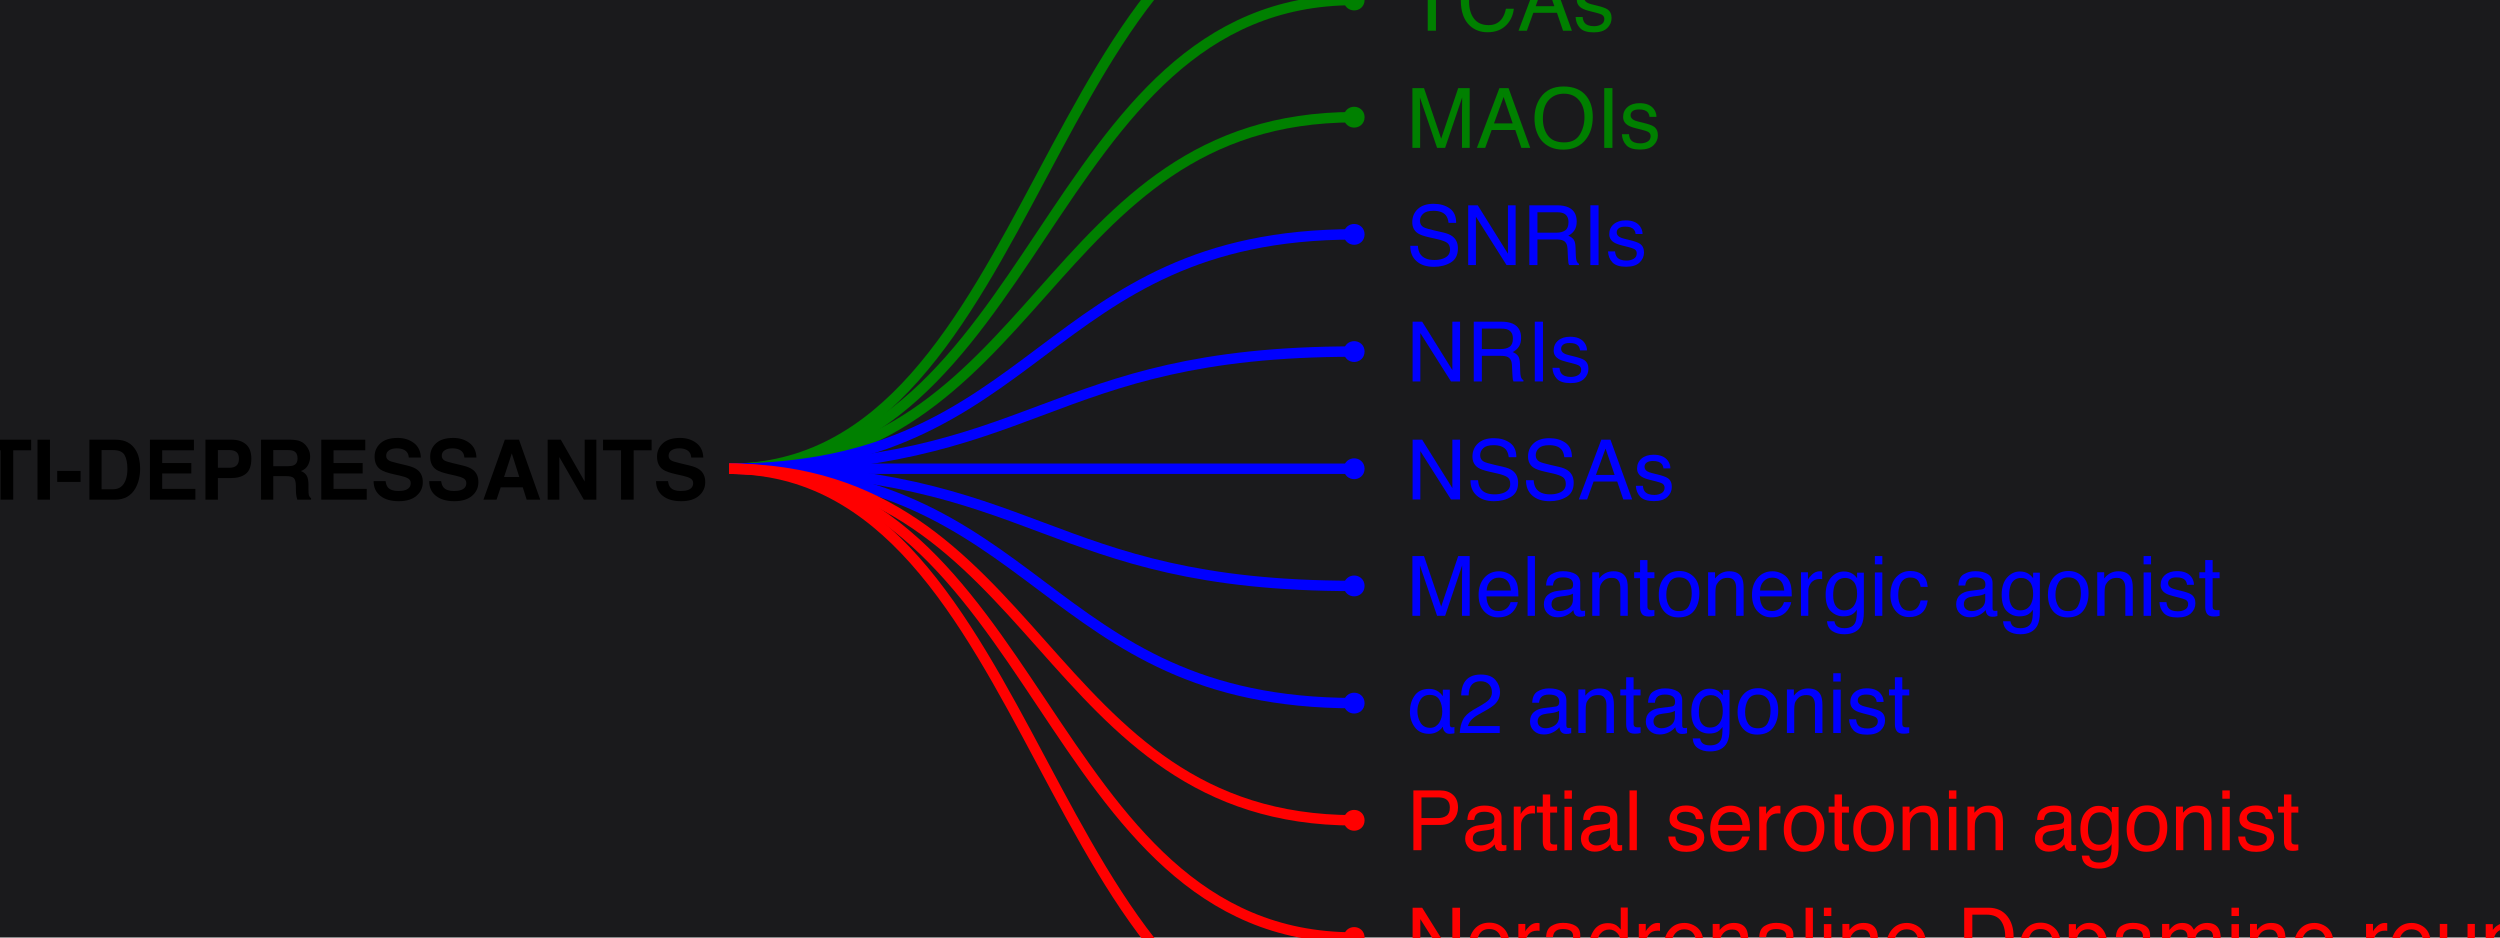
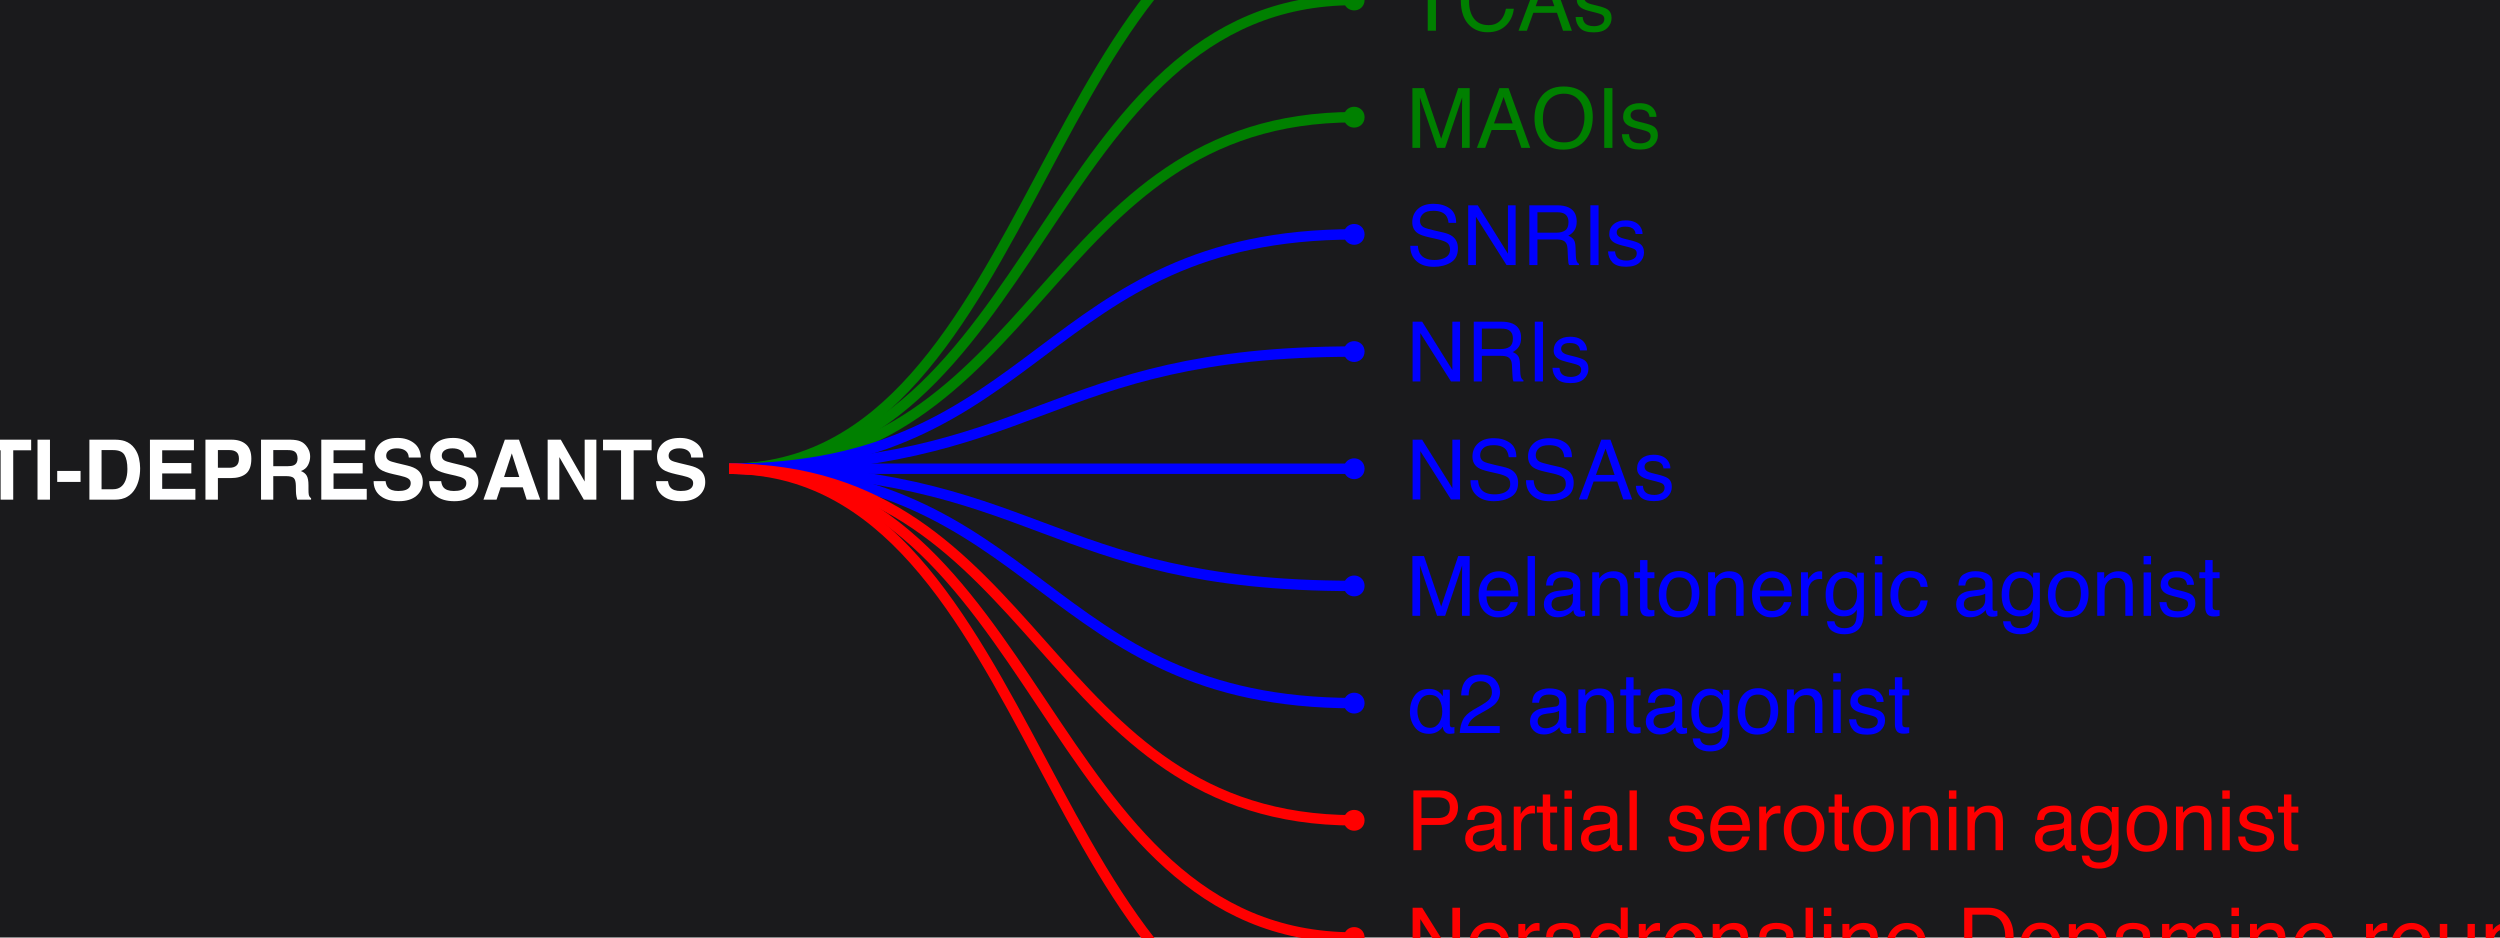
<svg xmlns="http://www.w3.org/2000/svg" xmlns:xlink="http://www.w3.org/1999/xlink" width="480pt" height="180pt" viewBox="0 0 480 180" version="1.1">
  <defs>
    <g>
      <symbol overflow="visible" id="glyph0-0">
        <path style="stroke:none;" d="M 0.516 0 L 0.516 -11.477 L 9.625 -11.477 L 9.625 0 Z M 8.188 -1.438 L 8.188 -10.039 L 1.953 -10.039 L 1.953 -1.438 Z M 8.188 -1.438 " />
      </symbol>
      <symbol overflow="visible" id="glyph0-1">
        <path style="stroke:none;" d="M 9.57 -11.477 L 9.57 -10.109 L 5.703 -10.109 L 5.703 0 L 4.125 0 L 4.125 -10.109 L 0.258 -10.109 L 0.258 -11.477 Z M 9.57 -11.477 " />
      </symbol>
      <symbol overflow="visible" id="glyph0-2">
        <path style="stroke:none;" d="M 9.438 -10.641 C 10.238 -9.875 10.684 -9.004 10.773 -8.031 L 9.258 -8.031 C 9.086 -8.77 8.742 -9.355 8.23 -9.789 C 7.719 -10.223 6.996 -10.438 6.07 -10.438 C 4.941 -10.438 4.027 -10.039 3.332 -9.246 C 2.637 -8.453 2.289 -7.234 2.289 -5.594 C 2.289 -4.25 2.602 -3.16 3.23 -2.324 C 3.859 -1.488 4.793 -1.07 6.039 -1.07 C 7.184 -1.07 8.059 -1.512 8.656 -2.391 C 8.973 -2.855 9.211 -3.465 9.367 -4.219 L 10.883 -4.219 C 10.746 -3.012 10.301 -1.996 9.539 -1.18 C 8.629 -0.195 7.398 0.297 5.852 0.297 C 4.52 0.297 3.398 -0.105 2.492 -0.914 C 1.301 -1.98 0.703 -3.629 0.703 -5.859 C 0.703 -7.551 1.152 -8.941 2.047 -10.023 C 3.016 -11.199 4.352 -11.789 6.055 -11.789 C 7.508 -11.789 8.637 -11.406 9.438 -10.641 Z M 9.438 -10.641 " />
      </symbol>
      <symbol overflow="visible" id="glyph0-3">
        <path style="stroke:none;" d="M 7.109 -4.703 L 5.367 -9.773 L 3.516 -4.703 Z M 4.555 -11.477 L 6.312 -11.477 L 10.477 0 L 8.773 0 L 7.609 -3.438 L 3.07 -3.438 L 1.828 0 L 0.234 0 Z M 4.555 -11.477 " />
      </symbol>
      <symbol overflow="visible" id="glyph0-4">
        <path style="stroke:none;" d="M 1.867 -2.625 C 1.91 -2.156 2.027 -1.797 2.219 -1.547 C 2.574 -1.094 3.188 -0.867 4.062 -0.867 C 4.582 -0.867 5.043 -0.98 5.438 -1.207 C 5.832 -1.434 6.031 -1.785 6.031 -2.258 C 6.031 -2.617 5.871 -2.891 5.555 -3.078 C 5.352 -3.191 4.949 -3.324 4.352 -3.477 L 3.234 -3.758 C 2.52 -3.934 1.996 -4.133 1.656 -4.352 C 1.051 -4.73 0.75 -5.258 0.75 -5.93 C 0.75 -6.723 1.035 -7.363 1.605 -7.852 C 2.176 -8.34 2.941 -8.586 3.906 -8.586 C 5.168 -8.586 6.074 -8.215 6.633 -7.477 C 6.98 -7.008 7.152 -6.504 7.141 -5.961 L 5.812 -5.961 C 5.785 -6.277 5.676 -6.566 5.477 -6.828 C 5.152 -7.199 4.594 -7.383 3.797 -7.383 C 3.266 -7.383 2.863 -7.281 2.59 -7.078 C 2.316 -6.875 2.18 -6.605 2.18 -6.273 C 2.18 -5.91 2.359 -5.617 2.719 -5.398 C 2.926 -5.27 3.234 -5.152 3.641 -5.055 L 4.57 -4.828 C 5.582 -4.582 6.258 -4.348 6.602 -4.117 C 7.148 -3.758 7.422 -3.191 7.422 -2.422 C 7.422 -1.676 7.141 -1.035 6.574 -0.492 C 6.008 0.051 5.148 0.32 3.992 0.32 C 2.746 0.32 1.867 0.039 1.348 -0.527 C 0.828 -1.094 0.551 -1.793 0.516 -2.625 Z M 1.867 -2.625 " />
      </symbol>
      <symbol overflow="visible" id="glyph0-5">
        <path style="stroke:none;" d="M 1.18 -11.477 L 3.406 -11.477 L 6.703 -1.773 L 9.977 -11.477 L 12.18 -11.477 L 12.18 0 L 10.703 0 L 10.703 -6.773 C 10.703 -7.008 10.707 -7.395 10.719 -7.938 C 10.73 -8.48 10.734 -9.059 10.734 -9.68 L 7.461 0 L 5.922 0 L 2.625 -9.68 L 2.625 -9.328 C 2.625 -9.047 2.633 -8.617 2.645 -8.043 C 2.656 -7.469 2.664 -7.043 2.664 -6.773 L 2.664 0 L 1.18 0 Z M 1.18 -11.477 " />
      </symbol>
      <symbol overflow="visible" id="glyph0-6">
        <path style="stroke:none;" d="M 10.672 -9.836 C 11.434 -8.82 11.812 -7.52 11.812 -5.938 C 11.812 -4.223 11.379 -2.801 10.508 -1.664 C 9.488 -0.332 8.031 0.336 6.141 0.336 C 4.375 0.336 2.988 -0.246 1.977 -1.414 C 1.074 -2.539 0.625 -3.961 0.625 -5.68 C 0.625 -7.23 1.012 -8.559 1.781 -9.664 C 2.77 -11.082 4.234 -11.789 6.172 -11.789 C 8.199 -11.789 9.699 -11.137 10.672 -9.836 Z M 9.301 -2.527 C 9.914 -3.508 10.219 -4.637 10.219 -5.914 C 10.219 -7.262 9.867 -8.348 9.16 -9.172 C 8.453 -9.996 7.488 -10.406 6.266 -10.406 C 5.078 -10.406 4.109 -10 3.359 -9.184 C 2.609 -8.367 2.234 -7.168 2.234 -5.578 C 2.234 -4.309 2.555 -3.234 3.199 -2.363 C 3.844 -1.492 4.887 -1.055 6.328 -1.055 C 7.699 -1.055 8.688 -1.547 9.301 -2.527 Z M 9.301 -2.527 " />
      </symbol>
      <symbol overflow="visible" id="glyph0-7">
        <path style="stroke:none;" d="M 1.57 -11.477 L 3.141 -11.477 L 3.141 0 L 1.57 0 Z M 1.57 -11.477 " />
      </symbol>
      <symbol overflow="visible" id="glyph0-8">
        <path style="stroke:none;" d="M 2.234 -3.703 C 2.27 -3.051 2.426 -2.523 2.695 -2.117 C 3.211 -1.355 4.121 -0.977 5.422 -0.977 C 6.004 -0.977 6.535 -1.059 7.016 -1.227 C 7.941 -1.551 8.406 -2.129 8.406 -2.961 C 8.406 -3.586 8.211 -4.031 7.82 -4.297 C 7.426 -4.559 6.805 -4.785 5.961 -4.977 L 4.406 -5.328 C 3.391 -5.559 2.672 -5.809 2.25 -6.086 C 1.52 -6.566 1.156 -7.281 1.156 -8.234 C 1.156 -9.266 1.512 -10.113 2.227 -10.773 C 2.941 -11.434 3.949 -11.766 5.258 -11.766 C 6.461 -11.766 7.484 -11.477 8.324 -10.895 C 9.164 -10.312 9.586 -9.387 9.586 -8.109 L 8.125 -8.109 C 8.047 -8.723 7.879 -9.195 7.625 -9.523 C 7.152 -10.121 6.348 -10.422 5.211 -10.422 C 4.293 -10.422 3.637 -10.23 3.234 -9.844 C 2.832 -9.457 2.633 -9.012 2.633 -8.5 C 2.633 -7.938 2.867 -7.527 3.336 -7.266 C 3.645 -7.098 4.34 -6.891 5.422 -6.641 L 7.031 -6.273 C 7.809 -6.098 8.406 -5.855 8.828 -5.547 C 9.559 -5.012 9.922 -4.23 9.922 -3.211 C 9.922 -1.941 9.461 -1.031 8.535 -0.484 C 7.609 0.062 6.535 0.336 5.312 0.336 C 3.887 0.336 2.77 -0.027 1.961 -0.758 C 1.152 -1.48 0.758 -2.465 0.773 -3.703 Z M 2.234 -3.703 " />
      </symbol>
      <symbol overflow="visible" id="glyph0-9">
        <path style="stroke:none;" d="M 1.219 -11.477 L 3.055 -11.477 L 8.852 -2.18 L 8.852 -11.477 L 10.328 -11.477 L 10.328 0 L 8.586 0 L 2.703 -9.289 L 2.703 0 L 1.219 0 Z M 1.219 -11.477 " />
      </symbol>
      <symbol overflow="visible" id="glyph0-10">
        <path style="stroke:none;" d="M 6.555 -6.219 C 7.285 -6.219 7.859 -6.363 8.285 -6.656 C 8.711 -6.949 8.922 -7.473 8.922 -8.234 C 8.922 -9.051 8.625 -9.609 8.031 -9.906 C 7.715 -10.062 7.289 -10.141 6.758 -10.141 L 2.961 -10.141 L 2.961 -6.219 Z M 1.406 -11.477 L 6.719 -11.477 C 7.594 -11.477 8.316 -11.348 8.883 -11.094 C 9.961 -10.605 10.5 -9.699 10.5 -8.383 C 10.5 -7.695 10.359 -7.133 10.074 -6.695 C 9.789 -6.258 9.395 -5.906 8.883 -5.641 C 9.332 -5.457 9.668 -5.219 9.895 -4.922 C 10.121 -4.625 10.246 -4.145 10.273 -3.477 L 10.328 -1.938 C 10.344 -1.5 10.379 -1.176 10.438 -0.961 C 10.531 -0.598 10.699 -0.363 10.938 -0.258 L 10.938 0 L 9.031 0 C 8.98 -0.098 8.938 -0.227 8.906 -0.383 C 8.875 -0.539 8.848 -0.84 8.828 -1.289 L 8.734 -3.203 C 8.699 -3.953 8.418 -4.457 7.898 -4.711 C 7.602 -4.852 7.137 -4.922 6.5 -4.922 L 2.961 -4.922 L 2.961 0 L 1.406 0 Z M 1.406 -11.477 " />
      </symbol>
      <symbol overflow="visible" id="glyph0-11">
        <path style="stroke:none;" d="M 6.242 -8.137 C 6.801 -7.859 7.223 -7.496 7.516 -7.055 C 7.797 -6.633 7.984 -6.141 8.078 -5.578 C 8.16 -5.191 8.203 -4.578 8.203 -3.734 L 2.07 -3.734 C 2.098 -2.887 2.297 -2.203 2.672 -1.691 C 3.047 -1.18 3.629 -0.922 4.414 -0.922 C 5.148 -0.922 5.734 -1.164 6.172 -1.648 C 6.422 -1.93 6.598 -2.254 6.703 -2.625 L 8.086 -2.625 C 8.051 -2.316 7.93 -1.977 7.723 -1.598 C 7.516 -1.219 7.285 -0.91 7.031 -0.672 C 6.605 -0.254 6.074 0.027 5.445 0.172 C 5.105 0.254 4.723 0.297 4.297 0.297 C 3.254 0.297 2.371 -0.082 1.648 -0.84 C 0.926 -1.598 0.562 -2.66 0.562 -4.023 C 0.562 -5.367 0.926 -6.457 1.656 -7.297 C 2.387 -8.137 3.34 -8.555 4.516 -8.555 C 5.109 -8.555 5.684 -8.414 6.242 -8.137 Z M 6.758 -4.852 C 6.699 -5.461 6.566 -5.949 6.359 -6.312 C 5.973 -6.988 5.332 -7.328 4.43 -7.328 C 3.785 -7.328 3.242 -7.094 2.805 -6.629 C 2.367 -6.164 2.137 -5.57 2.109 -4.852 Z M 6.758 -4.852 " />
      </symbol>
      <symbol overflow="visible" id="glyph0-12">
        <path style="stroke:none;" d="M 1.07 -11.477 L 2.477 -11.477 L 2.477 0 L 1.07 0 Z M 1.07 -11.477 " />
      </symbol>
      <symbol overflow="visible" id="glyph0-13">
        <path style="stroke:none;" d="M 2.555 -1.266 C 2.852 -1.031 3.203 -0.914 3.609 -0.914 C 4.105 -0.914 4.582 -1.027 5.047 -1.258 C 5.828 -1.637 6.219 -2.262 6.219 -3.125 L 6.219 -4.258 C 6.047 -4.148 5.824 -4.059 5.555 -3.984 C 5.285 -3.91 5.02 -3.859 4.758 -3.828 L 3.906 -3.719 C 3.395 -3.652 3.012 -3.543 2.758 -3.398 C 2.324 -3.152 2.109 -2.762 2.109 -2.227 C 2.109 -1.82 2.258 -1.5 2.555 -1.266 Z M 5.516 -5.07 C 5.84 -5.113 6.055 -5.246 6.164 -5.477 C 6.227 -5.602 6.258 -5.781 6.258 -6.016 C 6.258 -6.496 6.086 -6.844 5.746 -7.059 C 5.406 -7.273 4.918 -7.383 4.281 -7.383 C 3.547 -7.383 3.027 -7.184 2.719 -6.789 C 2.547 -6.57 2.434 -6.246 2.383 -5.812 L 1.07 -5.812 C 1.098 -6.844 1.43 -7.562 2.074 -7.965 C 2.719 -8.367 3.465 -8.57 4.312 -8.57 C 5.297 -8.57 6.098 -8.383 6.711 -8.008 C 7.32 -7.633 7.625 -7.051 7.625 -6.258 L 7.625 -1.438 C 7.625 -1.293 7.656 -1.176 7.715 -1.086 C 7.773 -0.996 7.902 -0.953 8.094 -0.953 C 8.156 -0.953 8.227 -0.957 8.305 -0.965 C 8.383 -0.973 8.465 -0.984 8.555 -1 L 8.555 0.039 C 8.336 0.102 8.168 0.141 8.055 0.156 C 7.941 0.172 7.785 0.18 7.586 0.18 C 7.102 0.18 6.75 0.008 6.531 -0.336 C 6.418 -0.52 6.336 -0.777 6.289 -1.109 C 6.004 -0.734 5.59 -0.41 5.055 -0.133 C 4.52 0.145 3.926 0.281 3.281 0.281 C 2.504 0.281 1.871 0.047 1.379 -0.426 C 0.887 -0.898 0.641 -1.488 0.641 -2.195 C 0.641 -2.973 0.883 -3.574 1.367 -4 C 1.852 -4.426 2.488 -4.691 3.273 -4.789 Z M 5.516 -5.07 " />
      </symbol>
      <symbol overflow="visible" id="glyph0-14">
        <path style="stroke:none;" d="M 1.031 -8.367 L 2.367 -8.367 L 2.367 -7.18 C 2.762 -7.668 3.184 -8.02 3.625 -8.234 C 4.066 -8.449 4.559 -8.555 5.102 -8.555 C 6.289 -8.555 7.09 -8.141 7.508 -7.312 C 7.738 -6.859 7.852 -6.211 7.852 -5.367 L 7.852 0 L 6.422 0 L 6.422 -5.273 C 6.422 -5.785 6.348 -6.195 6.195 -6.508 C 5.945 -7.027 5.492 -7.289 4.836 -7.289 C 4.504 -7.289 4.23 -7.254 4.016 -7.188 C 3.629 -7.074 3.293 -6.844 3 -6.5 C 2.766 -6.223 2.613 -5.938 2.543 -5.645 C 2.473 -5.352 2.438 -4.93 2.438 -4.383 L 2.438 0 L 1.031 0 Z M 1.031 -8.367 " />
      </symbol>
      <symbol overflow="visible" id="glyph0-15">
        <path style="stroke:none;" d="M 1.312 -10.703 L 2.734 -10.703 L 2.734 -8.367 L 4.07 -8.367 L 4.07 -7.219 L 2.734 -7.219 L 2.734 -1.758 C 2.734 -1.465 2.832 -1.27 3.031 -1.172 C 3.141 -1.113 3.324 -1.086 3.578 -1.086 C 3.645 -1.086 3.719 -1.086 3.797 -1.09 C 3.875 -1.094 3.965 -1.098 4.07 -1.109 L 4.07 0 C 3.91 0.047 3.742 0.082 3.566 0.102 C 3.391 0.121 3.203 0.133 3 0.133 C 2.344 0.133 1.898 -0.035 1.664 -0.371 C 1.43 -0.707 1.312 -1.145 1.312 -1.68 L 1.312 -7.219 L 0.18 -7.219 L 0.18 -8.367 L 1.312 -8.367 Z M 1.312 -10.703 " />
      </symbol>
      <symbol overflow="visible" id="glyph0-16">
        <path style="stroke:none;" d="M 6.27 -1.965 C 6.617 -2.672 6.789 -3.457 6.789 -4.32 C 6.789 -5.102 6.664 -5.738 6.414 -6.227 C 6.02 -6.996 5.336 -7.383 4.367 -7.383 C 3.508 -7.383 2.883 -7.055 2.492 -6.398 C 2.102 -5.742 1.906 -4.949 1.906 -4.023 C 1.906 -3.133 2.102 -2.391 2.492 -1.797 C 2.883 -1.203 3.504 -0.906 4.352 -0.906 C 5.285 -0.906 5.922 -1.258 6.27 -1.965 Z M 7.141 -7.531 C 7.887 -6.812 8.258 -5.754 8.258 -4.359 C 8.258 -3.012 7.93 -1.895 7.273 -1.016 C 6.617 -0.137 5.598 0.305 4.219 0.305 C 3.066 0.305 2.152 -0.086 1.477 -0.863 C 0.801 -1.641 0.461 -2.688 0.461 -4 C 0.461 -5.406 0.816 -6.527 1.531 -7.359 C 2.246 -8.191 3.203 -8.609 4.406 -8.609 C 5.484 -8.609 6.395 -8.25 7.141 -7.531 Z M 7.141 -7.531 " />
      </symbol>
      <symbol overflow="visible" id="glyph0-17">
        <path style="stroke:none;" d="M 1.07 -8.367 L 2.406 -8.367 L 2.406 -6.922 C 2.516 -7.203 2.785 -7.547 3.211 -7.949 C 3.637 -8.352 4.129 -8.555 4.688 -8.555 C 4.715 -8.555 4.758 -8.551 4.82 -8.547 C 4.883 -8.543 4.988 -8.531 5.141 -8.516 L 5.141 -7.031 C 5.059 -7.047 4.98 -7.059 4.91 -7.062 C 4.84 -7.066 4.762 -7.07 4.68 -7.07 C 3.973 -7.07 3.426 -6.844 3.047 -6.387 C 2.668 -5.93 2.477 -5.406 2.477 -4.812 L 2.477 0 L 1.07 0 Z M 1.07 -8.367 " />
      </symbol>
      <symbol overflow="visible" id="glyph0-18">
        <path style="stroke:none;" d="M 5.703 -8.031 C 5.969 -7.848 6.238 -7.582 6.516 -7.234 L 6.516 -8.289 L 7.812 -8.289 L 7.812 -0.68 C 7.812 0.383 7.656 1.223 7.344 1.836 C 6.762 2.973 5.66 3.539 4.039 3.539 C 3.137 3.539 2.379 3.336 1.766 2.934 C 1.152 2.531 0.809 1.898 0.734 1.039 L 2.164 1.039 C 2.23 1.414 2.367 1.703 2.57 1.906 C 2.887 2.219 3.387 2.375 4.07 2.375 C 5.148 2.375 5.855 1.996 6.188 1.234 C 6.387 0.785 6.477 -0.012 6.461 -1.164 C 6.18 -0.738 5.84 -0.418 5.445 -0.211 C 5.051 -0.004 4.527 0.102 3.875 0.102 C 2.969 0.102 2.176 -0.219 1.496 -0.863 C 0.816 -1.508 0.477 -2.57 0.477 -4.055 C 0.477 -5.457 0.82 -6.551 1.504 -7.336 C 2.188 -8.121 3.016 -8.516 3.984 -8.516 C 4.641 -8.516 5.215 -8.355 5.703 -8.031 Z M 5.875 -6.523 C 5.449 -7.023 4.902 -7.273 4.242 -7.273 C 3.254 -7.273 2.574 -6.809 2.211 -5.883 C 2.02 -5.387 1.922 -4.738 1.922 -3.938 C 1.922 -2.996 2.113 -2.277 2.496 -1.785 C 2.879 -1.293 3.395 -1.047 4.039 -1.047 C 5.051 -1.047 5.762 -1.504 6.172 -2.414 C 6.402 -2.93 6.516 -3.531 6.516 -4.219 C 6.516 -5.254 6.301 -6.023 5.875 -6.523 Z M 5.875 -6.523 " />
      </symbol>
      <symbol overflow="visible" id="glyph0-19">
        <path style="stroke:none;" d="M 1.031 -8.328 L 2.461 -8.328 L 2.461 0 L 1.031 0 Z M 1.031 -11.477 L 2.461 -11.477 L 2.461 -9.883 L 1.031 -9.883 Z M 1.031 -11.477 " />
      </symbol>
      <symbol overflow="visible" id="glyph0-20">
        <path style="stroke:none;" d="M 6.559 -7.922 C 7.148 -7.465 7.504 -6.676 7.625 -5.555 L 6.258 -5.555 C 6.176 -6.07 5.984 -6.5 5.688 -6.84 C 5.391 -7.18 4.914 -7.352 4.258 -7.352 C 3.363 -7.352 2.723 -6.914 2.336 -6.039 C 2.086 -5.473 1.961 -4.77 1.961 -3.938 C 1.961 -3.098 2.137 -2.395 2.492 -1.82 C 2.848 -1.246 3.402 -0.961 4.164 -0.961 C 4.746 -0.961 5.211 -1.141 5.551 -1.496 C 5.891 -1.852 6.129 -2.34 6.258 -2.961 L 7.625 -2.961 C 7.469 -1.852 7.078 -1.039 6.453 -0.527 C 5.828 -0.016 5.027 0.242 4.055 0.242 C 2.961 0.242 2.09 -0.156 1.438 -0.957 C 0.785 -1.758 0.461 -2.754 0.461 -3.953 C 0.461 -5.422 0.816 -6.566 1.531 -7.383 C 2.246 -8.199 3.152 -8.609 4.258 -8.609 C 5.199 -8.609 5.969 -8.379 6.559 -7.922 Z M 6.559 -7.922 " />
      </symbol>
      <symbol overflow="visible" id="glyph0-21">
        <g>
</g>
      </symbol>
      <symbol overflow="visible" id="glyph0-22">
        <path style="stroke:none;" d="M 8.367 -1.758 C 8.348 -1.301 8.496 -1.074 8.812 -1.086 C 9.004 -1.086 9.152 -1.121 9.25 -1.188 L 9.25 0.047 C 9.129 0.09 8.973 0.113 8.781 0.125 C 8.578 0.145 8.41 0.156 8.273 0.156 C 7.898 0.145 7.605 0.008 7.391 -0.258 C 7.156 -0.512 7.039 -0.824 7.039 -1.188 L 7.008 -1.188 C 6.355 -0.293 5.465 0.156 4.336 0.156 C 3.121 0.137 2.215 -0.301 1.617 -1.148 C 1.008 -1.973 0.703 -2.957 0.703 -4.109 C 0.703 -5.285 0.996 -6.301 1.586 -7.148 C 2.168 -8.012 3.09 -8.457 4.352 -8.477 C 5.473 -8.477 6.352 -8.023 6.992 -7.117 L 7.023 -7.117 L 7.023 -8.32 L 8.367 -8.32 Z M 4.562 -0.992 C 4.98 -0.992 5.336 -1.09 5.633 -1.281 C 5.918 -1.465 6.16 -1.707 6.352 -2.016 C 6.727 -2.645 6.914 -3.34 6.914 -4.094 C 6.914 -4.938 6.742 -5.68 6.398 -6.32 C 6.051 -6.973 5.414 -7.309 4.492 -7.328 C 3.676 -7.309 3.078 -6.977 2.703 -6.336 C 2.328 -5.707 2.141 -5.008 2.141 -4.242 C 2.141 -3.43 2.328 -2.699 2.703 -2.047 C 3.078 -1.363 3.699 -1.012 4.562 -0.992 Z M 4.562 -0.992 " />
      </symbol>
      <symbol overflow="visible" id="glyph0-23">
        <path style="stroke:none;" d="M 1.098 -2.516 C 1.445 -3.23 2.121 -3.879 3.125 -4.461 L 4.625 -5.328 C 5.297 -5.719 5.77 -6.051 6.039 -6.328 C 6.465 -6.762 6.68 -7.254 6.68 -7.812 C 6.68 -8.465 6.484 -8.98 6.094 -9.363 C 5.703 -9.746 5.184 -9.938 4.531 -9.938 C 3.566 -9.938 2.902 -9.574 2.531 -8.844 C 2.332 -8.453 2.223 -7.91 2.203 -7.219 L 0.773 -7.219 C 0.789 -8.191 0.969 -8.988 1.312 -9.602 C 1.922 -10.684 2.996 -11.227 4.539 -11.227 C 5.82 -11.227 6.758 -10.879 7.348 -10.188 C 7.938 -9.496 8.234 -8.723 8.234 -7.875 C 8.234 -6.98 7.918 -6.215 7.289 -5.578 C 6.926 -5.207 6.27 -4.762 5.328 -4.234 L 4.258 -3.641 C 3.746 -3.359 3.348 -3.09 3.055 -2.836 C 2.535 -2.383 2.207 -1.879 2.07 -1.328 L 8.18 -1.328 L 8.18 0 L 0.5 0 C 0.551 -0.965 0.75 -1.801 1.098 -2.516 Z M 1.098 -2.516 " />
      </symbol>
      <symbol overflow="visible" id="glyph0-24">
        <path style="stroke:none;" d="M 1.367 -11.477 L 6.531 -11.477 C 7.551 -11.477 8.375 -11.188 9 -10.613 C 9.625 -10.039 9.938 -9.23 9.938 -8.188 C 9.938 -7.293 9.66 -6.512 9.102 -5.848 C 8.543 -5.184 7.688 -4.852 6.531 -4.852 L 2.922 -4.852 L 2.922 0 L 1.367 0 Z M 7.43 -9.898 C 7.086 -10.059 6.613 -10.141 6.016 -10.141 L 2.922 -10.141 L 2.922 -6.164 L 6.016 -6.164 C 6.715 -6.164 7.281 -6.312 7.715 -6.609 C 8.148 -6.906 8.367 -7.43 8.367 -8.18 C 8.367 -9.023 8.055 -9.598 7.43 -9.898 Z M 7.43 -9.898 " />
      </symbol>
      <symbol overflow="visible" id="glyph0-25">
        <path style="stroke:none;" d="M 2.492 -1.836 C 2.871 -1.23 3.48 -0.93 4.32 -0.93 C 4.973 -0.93 5.508 -1.211 5.926 -1.77 C 6.344 -2.328 6.555 -3.133 6.555 -4.18 C 6.555 -5.238 6.34 -6.02 5.906 -6.527 C 5.473 -7.035 4.941 -7.289 4.305 -7.289 C 3.598 -7.289 3.023 -7.02 2.582 -6.477 C 2.141 -5.934 1.922 -5.137 1.922 -4.086 C 1.922 -3.191 2.113 -2.441 2.492 -1.836 Z M 5.648 -8.109 C 5.898 -7.953 6.184 -7.68 6.5 -7.289 L 6.5 -11.516 L 7.852 -11.516 L 7.852 0 L 6.586 0 L 6.586 -1.164 C 6.258 -0.648 5.871 -0.277 5.422 -0.047 C 4.973 0.184 4.461 0.297 3.883 0.297 C 2.949 0.297 2.145 -0.094 1.461 -0.879 C 0.777 -1.664 0.438 -2.707 0.438 -4.008 C 0.438 -5.227 0.75 -6.281 1.371 -7.176 C 1.992 -8.07 2.883 -8.516 4.039 -8.516 C 4.68 -8.516 5.215 -8.379 5.648 -8.109 Z M 5.648 -8.109 " />
      </symbol>
      <symbol overflow="visible" id="glyph0-26">
        <path style="stroke:none;" d="M 0.664 -5.18 L 4.586 -5.18 L 4.586 -3.734 L 0.664 -3.734 Z M 0.664 -5.18 " />
      </symbol>
      <symbol overflow="visible" id="glyph0-27">
        <path style="stroke:none;" d="M 5.625 -1.328 C 6.152 -1.328 6.582 -1.383 6.922 -1.492 C 7.527 -1.695 8.02 -2.086 8.406 -2.664 C 8.715 -3.129 8.934 -3.723 9.07 -4.445 C 9.148 -4.879 9.188 -5.277 9.188 -5.648 C 9.188 -7.07 8.906 -8.176 8.34 -8.961 C 7.773 -9.746 6.863 -10.141 5.609 -10.141 L 2.852 -10.141 L 2.852 -1.328 Z M 1.289 -11.477 L 5.938 -11.477 C 7.516 -11.477 8.738 -10.918 9.609 -9.797 C 10.387 -8.785 10.773 -7.492 10.773 -5.914 C 10.773 -4.695 10.543 -3.594 10.086 -2.609 C 9.277 -0.871 7.891 0 5.922 0 L 1.289 0 Z M 1.289 -11.477 " />
      </symbol>
      <symbol overflow="visible" id="glyph0-28">
        <path style="stroke:none;" d="M 6.199 -1.77 C 6.633 -2.32 6.852 -3.141 6.852 -4.234 C 6.852 -4.902 6.754 -5.473 6.562 -5.953 C 6.199 -6.875 5.531 -7.336 4.562 -7.336 C 3.59 -7.336 2.922 -6.848 2.562 -5.875 C 2.371 -5.355 2.273 -4.691 2.273 -3.891 C 2.273 -3.246 2.371 -2.695 2.562 -2.242 C 2.926 -1.379 3.594 -0.945 4.562 -0.945 C 5.219 -0.945 5.766 -1.219 6.199 -1.77 Z M 0.922 -8.328 L 2.289 -8.328 L 2.289 -7.219 C 2.57 -7.598 2.879 -7.895 3.211 -8.102 C 3.684 -8.414 4.242 -8.57 4.883 -8.57 C 5.832 -8.57 6.637 -8.207 7.297 -7.48 C 7.957 -6.754 8.289 -5.715 8.289 -4.367 C 8.289 -2.543 7.812 -1.242 6.859 -0.461 C 6.254 0.035 5.551 0.281 4.75 0.281 C 4.121 0.281 3.59 0.145 3.164 -0.133 C 2.914 -0.289 2.637 -0.559 2.328 -0.938 L 2.328 3.336 L 0.922 3.336 Z M 0.922 -8.328 " />
      </symbol>
      <symbol overflow="visible" id="glyph0-29">
        <path style="stroke:none;" d="M 1.031 -8.367 L 2.422 -8.367 L 2.422 -7.18 C 2.754 -7.59 3.059 -7.891 3.328 -8.078 C 3.793 -8.395 4.316 -8.555 4.906 -8.555 C 5.574 -8.555 6.109 -8.391 6.516 -8.062 C 6.746 -7.875 6.953 -7.598 7.141 -7.234 C 7.453 -7.684 7.82 -8.016 8.242 -8.23 C 8.664 -8.445 9.137 -8.555 9.664 -8.555 C 10.789 -8.555 11.555 -8.148 11.961 -7.336 C 12.18 -6.898 12.289 -6.309 12.289 -5.57 L 12.289 0 L 10.828 0 L 10.828 -5.812 C 10.828 -6.371 10.688 -6.754 10.41 -6.961 C 10.133 -7.168 9.793 -7.273 9.391 -7.273 C 8.84 -7.273 8.363 -7.09 7.965 -6.719 C 7.566 -6.348 7.367 -5.73 7.367 -4.867 L 7.367 0 L 5.938 0 L 5.938 -5.461 C 5.938 -6.027 5.871 -6.441 5.734 -6.703 C 5.52 -7.094 5.121 -7.289 4.539 -7.289 C 4.008 -7.289 3.523 -7.082 3.09 -6.672 C 2.656 -6.262 2.438 -5.516 2.438 -4.438 L 2.438 0 L 1.031 0 Z M 1.031 -8.367 " />
      </symbol>
      <symbol overflow="visible" id="glyph0-30">
        <path style="stroke:none;" d="M 2.438 -8.367 L 2.438 -2.812 C 2.438 -2.387 2.504 -2.035 2.641 -1.766 C 2.891 -1.266 3.355 -1.016 4.039 -1.016 C 5.02 -1.016 5.684 -1.453 6.039 -2.328 C 6.23 -2.797 6.328 -3.441 6.328 -4.258 L 6.328 -8.367 L 7.734 -8.367 L 7.734 0 L 6.406 0 L 6.422 -1.234 C 6.238 -0.918 6.012 -0.648 5.742 -0.43 C 5.207 0.008 4.555 0.227 3.789 0.227 C 2.598 0.227 1.785 -0.172 1.352 -0.969 C 1.117 -1.395 1 -1.965 1 -2.68 L 1 -8.367 Z M 2.438 -8.367 " />
      </symbol>
      <symbol overflow="visible" id="glyph0-31">
        <path style="stroke:none;" d="M 1 -11.477 L 2.352 -11.477 L 2.352 -4.812 L 5.961 -8.367 L 7.758 -8.367 L 4.555 -5.234 L 7.938 0 L 6.141 0 L 3.531 -4.219 L 2.352 -3.141 L 2.352 0 L 1 0 Z M 1 -11.477 " />
      </symbol>
      <symbol overflow="visible" id="glyph0-32">
        <path style="stroke:none;" d="M 1.031 -11.516 L 2.438 -11.516 L 2.438 -7.234 C 2.77 -7.656 3.07 -7.953 3.336 -8.125 C 3.789 -8.422 4.355 -8.57 5.031 -8.57 C 6.246 -8.57 7.066 -8.145 7.5 -7.297 C 7.734 -6.832 7.852 -6.191 7.852 -5.367 L 7.852 0 L 6.406 0 L 6.406 -5.273 C 6.406 -5.887 6.328 -6.34 6.172 -6.625 C 5.918 -7.082 5.438 -7.312 4.734 -7.312 C 4.152 -7.312 3.621 -7.113 3.148 -6.711 C 2.676 -6.309 2.438 -5.551 2.438 -4.438 L 2.438 0 L 1.031 0 Z M 1.031 -11.516 " />
      </symbol>
      <symbol overflow="visible" id="glyph0-33">
        <path style="stroke:none;" d="M 0.922 -11.516 L 2.289 -11.516 L 2.289 -7.352 C 2.598 -7.754 2.965 -8.059 3.391 -8.27 C 3.816 -8.48 4.281 -8.586 4.781 -8.586 C 5.824 -8.586 6.668 -8.227 7.316 -7.512 C 7.965 -6.797 8.289 -5.738 8.289 -4.344 C 8.289 -3.02 7.969 -1.922 7.328 -1.047 C 6.688 -0.172 5.801 0.266 4.664 0.266 C 4.027 0.266 3.492 0.113 3.055 -0.195 C 2.793 -0.379 2.516 -0.668 2.219 -1.07 L 2.219 0 L 0.922 0 Z M 6.285 -1.883 C 6.664 -2.488 6.852 -3.285 6.852 -4.273 C 6.852 -5.152 6.664 -5.883 6.285 -6.461 C 5.906 -7.039 5.352 -7.328 4.617 -7.328 C 3.977 -7.328 3.414 -7.09 2.934 -6.617 C 2.453 -6.145 2.211 -5.363 2.211 -4.273 C 2.211 -3.488 2.309 -2.848 2.508 -2.359 C 2.879 -1.438 3.566 -0.977 4.578 -0.977 C 5.34 -0.977 5.906 -1.277 6.285 -1.883 Z M 6.285 -1.883 " />
      </symbol>
      <symbol overflow="visible" id="glyph1-0">
        <path style="stroke:none;" d="M 1.203 0 L 1.203 -11.516 L 10.477 -11.516 L 10.477 0 Z M 9.039 -1.438 L 9.039 -10.078 L 2.641 -10.078 L 2.641 -1.438 Z M 9.039 -1.438 " />
      </symbol>
      <symbol overflow="visible" id="glyph1-1">
        <path style="stroke:none;" d="M 4.367 -4.352 L 7.289 -4.352 L 5.852 -8.883 Z M 4.516 -11.516 L 7.234 -11.516 L 11.312 0 L 8.703 0 L 7.961 -2.367 L 3.719 -2.367 L 2.922 0 L 0.406 0 Z M 4.516 -11.516 " />
      </symbol>
      <symbol overflow="visible" id="glyph1-2">
        <path style="stroke:none;" d="M 1.18 -11.516 L 3.703 -11.516 L 8.289 -3.477 L 8.289 -11.516 L 10.531 -11.516 L 10.531 0 L 8.125 0 L 3.422 -8.18 L 3.422 0 L 1.18 0 Z M 1.18 -11.516 " />
      </symbol>
      <symbol overflow="visible" id="glyph1-3">
        <path style="stroke:none;" d="M 9.586 -11.516 L 9.586 -9.477 L 6.141 -9.477 L 6.141 0 L 3.719 0 L 3.719 -9.477 L 0.258 -9.477 L 0.258 -11.516 Z M 9.586 -11.516 " />
      </symbol>
      <symbol overflow="visible" id="glyph1-4">
        <path style="stroke:none;" d="M 3.422 0 L 1.031 0 L 1.031 -11.516 L 3.422 -11.516 Z M 3.422 0 " />
      </symbol>
      <symbol overflow="visible" id="glyph1-5">
        <path style="stroke:none;" d="M 0.367 -5.516 L 4.852 -5.516 L 4.852 -3.406 L 0.367 -3.406 Z M 0.367 -5.516 " />
      </symbol>
      <symbol overflow="visible" id="glyph1-6">
        <path style="stroke:none;" d="M 3.555 -9.516 L 3.555 -2 L 5.773 -2 C 6.91 -2 7.699 -2.559 8.148 -3.68 C 8.395 -4.293 8.516 -5.027 8.516 -5.875 C 8.516 -7.047 8.332 -7.945 7.965 -8.574 C 7.598 -9.203 6.867 -9.516 5.773 -9.516 Z M 7.961 -11.266 C 8.77 -11 9.422 -10.512 9.922 -9.805 C 10.324 -9.23 10.598 -8.613 10.742 -7.945 C 10.887 -7.277 10.961 -6.645 10.961 -6.039 C 10.961 -4.508 10.652 -3.211 10.039 -2.148 C 9.207 -0.715 7.918 0 6.18 0 L 1.219 0 L 1.219 -11.516 L 6.18 -11.516 C 6.895 -11.504 7.488 -11.422 7.961 -11.266 Z M 7.961 -11.266 " />
      </symbol>
      <symbol overflow="visible" id="glyph1-7">
        <path style="stroke:none;" d="M 9.734 -9.477 L 3.641 -9.477 L 3.641 -7.031 L 9.234 -7.031 L 9.234 -5.031 L 3.641 -5.031 L 3.641 -2.07 L 10.016 -2.07 L 10.016 0 L 1.289 0 L 1.289 -11.516 L 9.734 -11.516 Z M 9.734 -9.477 " />
      </symbol>
      <symbol overflow="visible" id="glyph1-8">
        <path style="stroke:none;" d="M 7.23 -9.133 C 6.914 -9.387 6.473 -9.516 5.906 -9.516 L 3.664 -9.516 L 3.664 -6.125 L 5.906 -6.125 C 6.473 -6.125 6.914 -6.262 7.23 -6.539 C 7.547 -6.816 7.703 -7.254 7.703 -7.852 C 7.703 -8.449 7.547 -8.879 7.23 -9.133 Z M 9.055 -4.984 C 8.367 -4.422 7.387 -4.141 6.109 -4.141 L 3.664 -4.141 L 3.664 0 L 1.273 0 L 1.273 -11.516 L 6.289 -11.516 C 7.445 -11.516 8.367 -11.219 9.055 -10.625 C 9.742 -10.031 10.086 -9.113 10.086 -7.867 C 10.086 -6.508 9.742 -5.547 9.055 -4.984 Z M 9.055 -4.984 " />
      </symbol>
      <symbol overflow="visible" id="glyph1-9">
        <path style="stroke:none;" d="M 3.625 -9.516 L 3.625 -6.422 L 6.352 -6.422 C 6.895 -6.422 7.301 -6.484 7.57 -6.609 C 8.051 -6.828 8.289 -7.262 8.289 -7.906 C 8.289 -8.605 8.059 -9.074 7.594 -9.312 C 7.332 -9.449 6.941 -9.516 6.422 -9.516 Z M 8.785 -11.219 C 9.219 -11.035 9.59 -10.77 9.891 -10.414 C 10.141 -10.121 10.34 -9.801 10.484 -9.445 C 10.629 -9.09 10.703 -8.688 10.703 -8.234 C 10.703 -7.688 10.566 -7.148 10.289 -6.621 C 10.012 -6.094 9.559 -5.719 8.922 -5.5 C 9.453 -5.285 9.828 -4.984 10.051 -4.59 C 10.273 -4.195 10.383 -3.598 10.383 -2.789 L 10.383 -2.016 C 10.383 -1.488 10.402 -1.133 10.445 -0.945 C 10.508 -0.648 10.652 -0.43 10.883 -0.289 L 10.883 0 L 8.234 0 C 8.16 -0.254 8.109 -0.461 8.078 -0.617 C 8.016 -0.941 7.98 -1.27 7.977 -1.609 L 7.961 -2.68 C 7.949 -3.414 7.816 -3.902 7.559 -4.148 C 7.301 -4.395 6.816 -4.516 6.109 -4.516 L 3.625 -4.516 L 3.625 0 L 1.273 0 L 1.273 -11.516 L 6.922 -11.516 C 7.73 -11.5 8.352 -11.402 8.785 -11.219 Z M 8.785 -11.219 " />
      </symbol>
      <symbol overflow="visible" id="glyph1-10">
        <path style="stroke:none;" d="M 2.961 -3.555 C 3.035 -3.027 3.176 -2.637 3.391 -2.375 C 3.781 -1.902 4.449 -1.664 5.398 -1.664 C 5.965 -1.664 6.426 -1.727 6.781 -1.852 C 7.453 -2.09 7.789 -2.535 7.789 -3.188 C 7.789 -3.566 7.621 -3.863 7.289 -4.07 C 6.957 -4.273 6.434 -4.453 5.719 -4.609 L 4.5 -4.883 C 3.301 -5.152 2.473 -5.449 2.016 -5.766 C 1.238 -6.297 0.852 -7.129 0.852 -8.258 C 0.852 -9.289 1.227 -10.145 1.977 -10.828 C 2.727 -11.512 3.828 -11.852 5.281 -11.852 C 6.496 -11.852 7.531 -11.531 8.387 -10.887 C 9.242 -10.242 9.691 -9.309 9.734 -8.086 L 7.422 -8.086 C 7.379 -8.777 7.078 -9.27 6.516 -9.562 C 6.141 -9.754 5.676 -9.852 5.117 -9.852 C 4.496 -9.852 4.004 -9.727 3.633 -9.477 C 3.262 -9.227 3.078 -8.879 3.078 -8.43 C 3.078 -8.02 3.262 -7.711 3.625 -7.508 C 3.859 -7.371 4.359 -7.215 5.125 -7.031 L 7.109 -6.555 C 7.98 -6.348 8.637 -6.066 9.078 -5.719 C 9.766 -5.176 10.109 -4.395 10.109 -3.367 C 10.109 -2.316 9.707 -1.441 8.902 -0.746 C 8.098 -0.051 6.961 0.297 5.492 0.297 C 3.992 0.297 2.812 -0.047 1.953 -0.73 C 1.094 -1.414 0.664 -2.355 0.664 -3.555 Z M 2.961 -3.555 " />
      </symbol>
    </g>
  </defs>
-   <g id="surface1714">
+   <g id="surface2108">
    <rect x="0" y="0" width="480" height="180" style="fill:rgb(10.2%,10.2%,11%);fill-opacity:1;stroke:none;" />
    <path style="fill:none;stroke-width:2;stroke-linecap:butt;stroke-linejoin:miter;stroke:rgb(0%,50.196%,0%);stroke-opacity:1;stroke-miterlimit:10;" d="M 140 90 C 200 90 200 -22.5 260 -22.5 " />
    <path style="fill:none;stroke-width:2;stroke-linecap:butt;stroke-linejoin:miter;stroke:rgb(0%,50.196%,0%);stroke-opacity:1;stroke-miterlimit:10;" d="M 261 -22.5 C 261 -21.168 259 -21.168 259 -22.5 C 259 -23.832 261 -23.832 261 -22.5 " />
    <path style="fill:none;stroke-width:2;stroke-linecap:butt;stroke-linejoin:miter;stroke:rgb(0%,50.196%,0%);stroke-opacity:1;stroke-miterlimit:10;" d="M 140 90 C 200 90 200 0 260 0 " />
    <path style="fill-rule:nonzero;fill:rgb(0%,50.196%,0%);fill-opacity:1;stroke-width:2;stroke-linecap:butt;stroke-linejoin:miter;stroke:rgb(0%,50.196%,0%);stroke-opacity:1;stroke-miterlimit:10;" d="M 261 0 C 261 1.332 259 1.332 259 0 C 259 -1.332 261 -1.332 261 0 " />
    <g style="fill:rgb(0%,50.196%,0%);fill-opacity:1;">
      <use xlink:href="#glyph0-1" x="270" y="5.895" />
      <use xlink:href="#glyph0-2" x="279.773" y="5.895" />
      <use xlink:href="#glyph0-3" x="291.328" y="5.895" />
      <use xlink:href="#glyph0-4" x="302" y="5.895" />
    </g>
    <path style="fill:none;stroke-width:2;stroke-linecap:butt;stroke-linejoin:miter;stroke:rgb(0%,50.196%,0%);stroke-opacity:1;stroke-miterlimit:10;" d="M 140 90 C 200 90 200 22.5 260 22.5 " />
    <path style="fill-rule:nonzero;fill:rgb(0%,50.196%,0%);fill-opacity:1;stroke-width:2;stroke-linecap:butt;stroke-linejoin:miter;stroke:rgb(0%,50.196%,0%);stroke-opacity:1;stroke-miterlimit:10;" d="M 261 22.5 C 261 23.832 259 23.832 259 22.5 C 259 21.168 261 21.168 261 22.5 " />
    <g style="fill:rgb(0%,50.196%,0%);fill-opacity:1;">
      <use xlink:href="#glyph0-5" x="270" y="28.395" />
      <use xlink:href="#glyph0-3" x="283.328" y="28.395" />
      <use xlink:href="#glyph0-6" x="294" y="28.395" />
      <use xlink:href="#glyph0-7" x="306.445" y="28.395" />
      <use xlink:href="#glyph0-4" x="310.891" y="28.395" />
    </g>
    <path style="fill:none;stroke-width:2;stroke-linecap:butt;stroke-linejoin:miter;stroke:rgb(0%,0%,100%);stroke-opacity:1;stroke-miterlimit:10;" d="M 140 90 C 200 90 200 45 260 45 " />
    <path style="fill-rule:nonzero;fill:rgb(0%,0%,100%);fill-opacity:1;stroke-width:2;stroke-linecap:butt;stroke-linejoin:miter;stroke:rgb(0%,0%,100%);stroke-opacity:1;stroke-miterlimit:10;" d="M 261 45 C 261 46.332 259 46.332 259 45 C 259 43.668 261 43.668 261 45 " />
    <g style="fill:rgb(0%,0%,100%);fill-opacity:1;">
      <use xlink:href="#glyph0-8" x="270" y="50.895" />
      <use xlink:href="#glyph0-9" x="280.672" y="50.895" />
      <use xlink:href="#glyph0-10" x="292.227" y="50.895" />
      <use xlink:href="#glyph0-7" x="303.781" y="50.895" />
      <use xlink:href="#glyph0-4" x="308.227" y="50.895" />
    </g>
    <path style="fill:none;stroke-width:2;stroke-linecap:butt;stroke-linejoin:miter;stroke:rgb(0%,0%,100%);stroke-opacity:1;stroke-miterlimit:10;" d="M 140 90 C 200 90 200 67.5 260 67.5 " />
    <path style="fill-rule:nonzero;fill:rgb(0%,0%,100%);fill-opacity:1;stroke-width:2;stroke-linecap:butt;stroke-linejoin:miter;stroke:rgb(0%,0%,100%);stroke-opacity:1;stroke-miterlimit:10;" d="M 261 67.5 C 261 68.832 259 68.832 259 67.5 C 259 66.168 261 66.168 261 67.5 " />
    <g style="fill:rgb(0%,0%,100%);fill-opacity:1;">
      <use xlink:href="#glyph0-9" x="270" y="73.238" />
      <use xlink:href="#glyph0-10" x="281.555" y="73.238" />
      <use xlink:href="#glyph0-7" x="293.109" y="73.238" />
      <use xlink:href="#glyph0-4" x="297.555" y="73.238" />
    </g>
    <path style="fill:none;stroke-width:2;stroke-linecap:butt;stroke-linejoin:miter;stroke:rgb(0%,0%,100%);stroke-opacity:1;stroke-miterlimit:10;" d="M 140 90 C 200 90 200 90 260 90 " />
    <path style="fill-rule:nonzero;fill:rgb(0%,0%,100%);fill-opacity:1;stroke-width:2;stroke-linecap:butt;stroke-linejoin:miter;stroke:rgb(0%,0%,100%);stroke-opacity:1;stroke-miterlimit:10;" d="M 261 90 C 261 91.332 259 91.332 259 90 C 259 88.668 261 88.668 261 90 " />
    <g style="fill:rgb(0%,0%,100%);fill-opacity:1;">
      <use xlink:href="#glyph0-9" x="270" y="95.895" />
      <use xlink:href="#glyph0-8" x="281.555" y="95.895" />
      <use xlink:href="#glyph0-8" x="292.227" y="95.895" />
      <use xlink:href="#glyph0-3" x="302.898" y="95.895" />
      <use xlink:href="#glyph0-4" x="313.57" y="95.895" />
    </g>
    <path style="fill:none;stroke-width:2;stroke-linecap:butt;stroke-linejoin:miter;stroke:rgb(0%,0%,100%);stroke-opacity:1;stroke-miterlimit:10;" d="M 140 90 C 200 90 200 112.5 260 112.5 " />
    <path style="fill-rule:nonzero;fill:rgb(0%,0%,100%);fill-opacity:1;stroke-width:2;stroke-linecap:butt;stroke-linejoin:miter;stroke:rgb(0%,0%,100%);stroke-opacity:1;stroke-miterlimit:10;" d="M 261 112.5 C 261 113.832 259 113.832 259 112.5 C 259 111.168 261 111.168 261 112.5 " />
    <g style="fill:rgb(0%,0%,100%);fill-opacity:1;">
      <use xlink:href="#glyph0-5" x="270" y="118.238" />
      <use xlink:href="#glyph0-11" x="283.328" y="118.238" />
      <use xlink:href="#glyph0-12" x="292.227" y="118.238" />
      <use xlink:href="#glyph0-13" x="295.781" y="118.238" />
      <use xlink:href="#glyph0-14" x="304.68" y="118.238" />
      <use xlink:href="#glyph0-15" x="313.578" y="118.238" />
      <use xlink:href="#glyph0-16" x="318.023" y="118.238" />
      <use xlink:href="#glyph0-14" x="326.922" y="118.238" />
      <use xlink:href="#glyph0-11" x="335.82" y="118.238" />
      <use xlink:href="#glyph0-17" x="344.719" y="118.238" />
      <use xlink:href="#glyph0-18" x="350.047" y="118.238" />
      <use xlink:href="#glyph0-19" x="358.945" y="118.238" />
      <use xlink:href="#glyph0-20" x="362.5" y="118.238" />
      <use xlink:href="#glyph0-21" x="370.5" y="118.238" />
      <use xlink:href="#glyph0-13" x="374.945" y="118.238" />
      <use xlink:href="#glyph0-18" x="383.844" y="118.238" />
      <use xlink:href="#glyph0-16" x="392.742" y="118.238" />
      <use xlink:href="#glyph0-14" x="401.641" y="118.238" />
      <use xlink:href="#glyph0-19" x="410.539" y="118.238" />
      <use xlink:href="#glyph0-4" x="414.094" y="118.238" />
      <use xlink:href="#glyph0-15" x="422.094" y="118.238" />
    </g>
    <path style="fill:none;stroke-width:2;stroke-linecap:butt;stroke-linejoin:miter;stroke:rgb(0%,0%,100%);stroke-opacity:1;stroke-miterlimit:10;" d="M 140 90 C 200 90 200 135 260 135 " />
    <path style="fill-rule:nonzero;fill:rgb(0%,0%,100%);fill-opacity:1;stroke-width:2;stroke-linecap:butt;stroke-linejoin:miter;stroke:rgb(0%,0%,100%);stroke-opacity:1;stroke-miterlimit:10;" d="M 261 135 C 261 136.332 259 136.332 259 135 C 259 133.668 261 133.668 261 135 " />
    <g style="fill:rgb(0%,0%,100%);fill-opacity:1;">
      <use xlink:href="#glyph0-22" x="270" y="140.738" />
      <use xlink:href="#glyph0-23" x="279.773" y="140.738" />
      <use xlink:href="#glyph0-21" x="288.672" y="140.738" />
      <use xlink:href="#glyph0-13" x="293.117" y="140.738" />
      <use xlink:href="#glyph0-14" x="302.016" y="140.738" />
      <use xlink:href="#glyph0-15" x="310.914" y="140.738" />
      <use xlink:href="#glyph0-13" x="315.359" y="140.738" />
      <use xlink:href="#glyph0-18" x="324.258" y="140.738" />
      <use xlink:href="#glyph0-16" x="333.156" y="140.738" />
      <use xlink:href="#glyph0-14" x="342.055" y="140.738" />
      <use xlink:href="#glyph0-19" x="350.953" y="140.738" />
      <use xlink:href="#glyph0-4" x="354.508" y="140.738" />
      <use xlink:href="#glyph0-15" x="362.508" y="140.738" />
    </g>
    <path style="fill:none;stroke-width:2;stroke-linecap:butt;stroke-linejoin:miter;stroke:rgb(100%,0%,0%);stroke-opacity:1;stroke-miterlimit:10;" d="M 140 90 C 200 90 200 157.5 260 157.5 " />
    <path style="fill-rule:nonzero;fill:rgb(100%,0%,0%);fill-opacity:1;stroke-width:2;stroke-linecap:butt;stroke-linejoin:miter;stroke:rgb(100%,0%,0%);stroke-opacity:1;stroke-miterlimit:10;" d="M 261 157.5 C 261 158.832 259 158.832 259 157.5 C 259 156.168 261 156.168 261 157.5 " />
    <g style="fill:rgb(100%,0%,0%);fill-opacity:1;">
      <use xlink:href="#glyph0-24" x="270" y="163.238" />
      <use xlink:href="#glyph0-13" x="280.672" y="163.238" />
      <use xlink:href="#glyph0-17" x="289.57" y="163.238" />
      <use xlink:href="#glyph0-15" x="294.898" y="163.238" />
      <use xlink:href="#glyph0-19" x="299.344" y="163.238" />
      <use xlink:href="#glyph0-13" x="302.898" y="163.238" />
      <use xlink:href="#glyph0-12" x="311.797" y="163.238" />
      <use xlink:href="#glyph0-21" x="315.352" y="163.238" />
      <use xlink:href="#glyph0-4" x="319.797" y="163.238" />
      <use xlink:href="#glyph0-11" x="327.797" y="163.238" />
      <use xlink:href="#glyph0-17" x="336.695" y="163.238" />
      <use xlink:href="#glyph0-16" x="342.023" y="163.238" />
      <use xlink:href="#glyph0-15" x="350.922" y="163.238" />
      <use xlink:href="#glyph0-16" x="355.367" y="163.238" />
      <use xlink:href="#glyph0-14" x="364.266" y="163.238" />
      <use xlink:href="#glyph0-19" x="373.164" y="163.238" />
      <use xlink:href="#glyph0-14" x="376.719" y="163.238" />
      <use xlink:href="#glyph0-21" x="385.617" y="163.238" />
      <use xlink:href="#glyph0-13" x="390.062" y="163.238" />
      <use xlink:href="#glyph0-18" x="398.961" y="163.238" />
      <use xlink:href="#glyph0-16" x="407.859" y="163.238" />
      <use xlink:href="#glyph0-14" x="416.758" y="163.238" />
      <use xlink:href="#glyph0-19" x="425.656" y="163.238" />
      <use xlink:href="#glyph0-4" x="429.211" y="163.238" />
      <use xlink:href="#glyph0-15" x="437.211" y="163.238" />
    </g>
    <path style="fill:none;stroke-width:2;stroke-linecap:butt;stroke-linejoin:miter;stroke:rgb(100%,0%,0%);stroke-opacity:1;stroke-miterlimit:10;" d="M 140 90 C 200 90 200 180 260 180 " />
    <path style="fill-rule:nonzero;fill:rgb(100%,0%,0%);fill-opacity:1;stroke-width:2;stroke-linecap:butt;stroke-linejoin:miter;stroke:rgb(100%,0%,0%);stroke-opacity:1;stroke-miterlimit:10;" d="M 261 180 C 261 181.332 259 181.332 259 180 C 259 178.668 261 178.668 261 180 " />
    <g style="fill:rgb(100%,0%,0%);fill-opacity:1;">
      <use xlink:href="#glyph0-9" x="270" y="185.758" />
      <use xlink:href="#glyph0-16" x="281.555" y="185.758" />
      <use xlink:href="#glyph0-17" x="290.453" y="185.758" />
      <use xlink:href="#glyph0-13" x="295.781" y="185.758" />
      <use xlink:href="#glyph0-25" x="304.68" y="185.758" />
      <use xlink:href="#glyph0-17" x="313.578" y="185.758" />
      <use xlink:href="#glyph0-11" x="318.906" y="185.758" />
      <use xlink:href="#glyph0-14" x="327.805" y="185.758" />
      <use xlink:href="#glyph0-13" x="336.703" y="185.758" />
      <use xlink:href="#glyph0-12" x="345.602" y="185.758" />
      <use xlink:href="#glyph0-19" x="349.156" y="185.758" />
      <use xlink:href="#glyph0-14" x="352.711" y="185.758" />
      <use xlink:href="#glyph0-11" x="361.609" y="185.758" />
      <use xlink:href="#glyph0-26" x="370.508" y="185.758" />
      <use xlink:href="#glyph0-27" x="375.836" y="185.758" />
      <use xlink:href="#glyph0-16" x="387.391" y="185.758" />
      <use xlink:href="#glyph0-28" x="396.289" y="185.758" />
      <use xlink:href="#glyph0-13" x="405.188" y="185.758" />
      <use xlink:href="#glyph0-29" x="414.086" y="185.758" />
      <use xlink:href="#glyph0-19" x="427.414" y="185.758" />
      <use xlink:href="#glyph0-14" x="430.969" y="185.758" />
      <use xlink:href="#glyph0-11" x="439.867" y="185.758" />
      <use xlink:href="#glyph0-21" x="448.766" y="185.758" />
      <use xlink:href="#glyph0-17" x="453.211" y="185.758" />
      <use xlink:href="#glyph0-11" x="458.539" y="185.758" />
      <use xlink:href="#glyph0-30" x="467.438" y="185.758" />
      <use xlink:href="#glyph0-28" x="476.336" y="185.758" />
      <use xlink:href="#glyph0-15" x="485.234" y="185.758" />
      <use xlink:href="#glyph0-13" x="489.68" y="185.758" />
      <use xlink:href="#glyph0-31" x="498.578" y="185.758" />
      <use xlink:href="#glyph0-11" x="506.578" y="185.758" />
      <use xlink:href="#glyph0-21" x="515.477" y="185.758" />
      <use xlink:href="#glyph0-19" x="519.922" y="185.758" />
      <use xlink:href="#glyph0-14" x="523.477" y="185.758" />
      <use xlink:href="#glyph0-32" x="532.375" y="185.758" />
      <use xlink:href="#glyph0-19" x="541.273" y="185.758" />
      <use xlink:href="#glyph0-33" x="544.828" y="185.758" />
      <use xlink:href="#glyph0-19" x="553.727" y="185.758" />
      <use xlink:href="#glyph0-15" x="557.281" y="185.758" />
      <use xlink:href="#glyph0-16" x="561.727" y="185.758" />
      <use xlink:href="#glyph0-17" x="570.625" y="185.758" />
      <use xlink:href="#glyph0-4" x="575.953" y="185.758" />
    </g>
    <path style="fill:none;stroke-width:2;stroke-linecap:butt;stroke-linejoin:miter;stroke:rgb(100%,0%,0%);stroke-opacity:1;stroke-miterlimit:10;" d="M 140 90 C 200 90 200 202.5 260 202.5 " />
    <path style="fill:none;stroke-width:2;stroke-linecap:butt;stroke-linejoin:miter;stroke:rgb(100%,0%,0%);stroke-opacity:1;stroke-miterlimit:10;" d="M 261 202.5 C 261 203.832 259 203.832 259 202.5 C 259 201.168 261 201.168 261 202.5 " />
-     <g style="fill:rgb(0%,0%,0%);fill-opacity:1;">
+     <g style="fill:rgb(100%,100%,100%);fill-opacity:1;">
      <use xlink:href="#glyph1-1" x="-26.711" y="95.934" />
      <use xlink:href="#glyph1-2" x="-15.156" y="95.934" />
      <use xlink:href="#glyph1-3" x="-3.602" y="95.934" />
      <use xlink:href="#glyph1-4" x="6.172" y="95.934" />
      <use xlink:href="#glyph1-5" x="10.617" y="95.934" />
      <use xlink:href="#glyph1-6" x="15.945" y="95.934" />
      <use xlink:href="#glyph1-7" x="27.5" y="95.934" />
      <use xlink:href="#glyph1-8" x="38.172" y="95.934" />
      <use xlink:href="#glyph1-9" x="48.844" y="95.934" />
      <use xlink:href="#glyph1-7" x="60.398" y="95.934" />
      <use xlink:href="#glyph1-10" x="71.07" y="95.934" />
      <use xlink:href="#glyph1-10" x="81.742" y="95.934" />
      <use xlink:href="#glyph1-1" x="92.414" y="95.934" />
      <use xlink:href="#glyph1-2" x="103.969" y="95.934" />
      <use xlink:href="#glyph1-3" x="115.523" y="95.934" />
      <use xlink:href="#glyph1-10" x="125.297" y="95.934" />
    </g>
  </g>
</svg>
